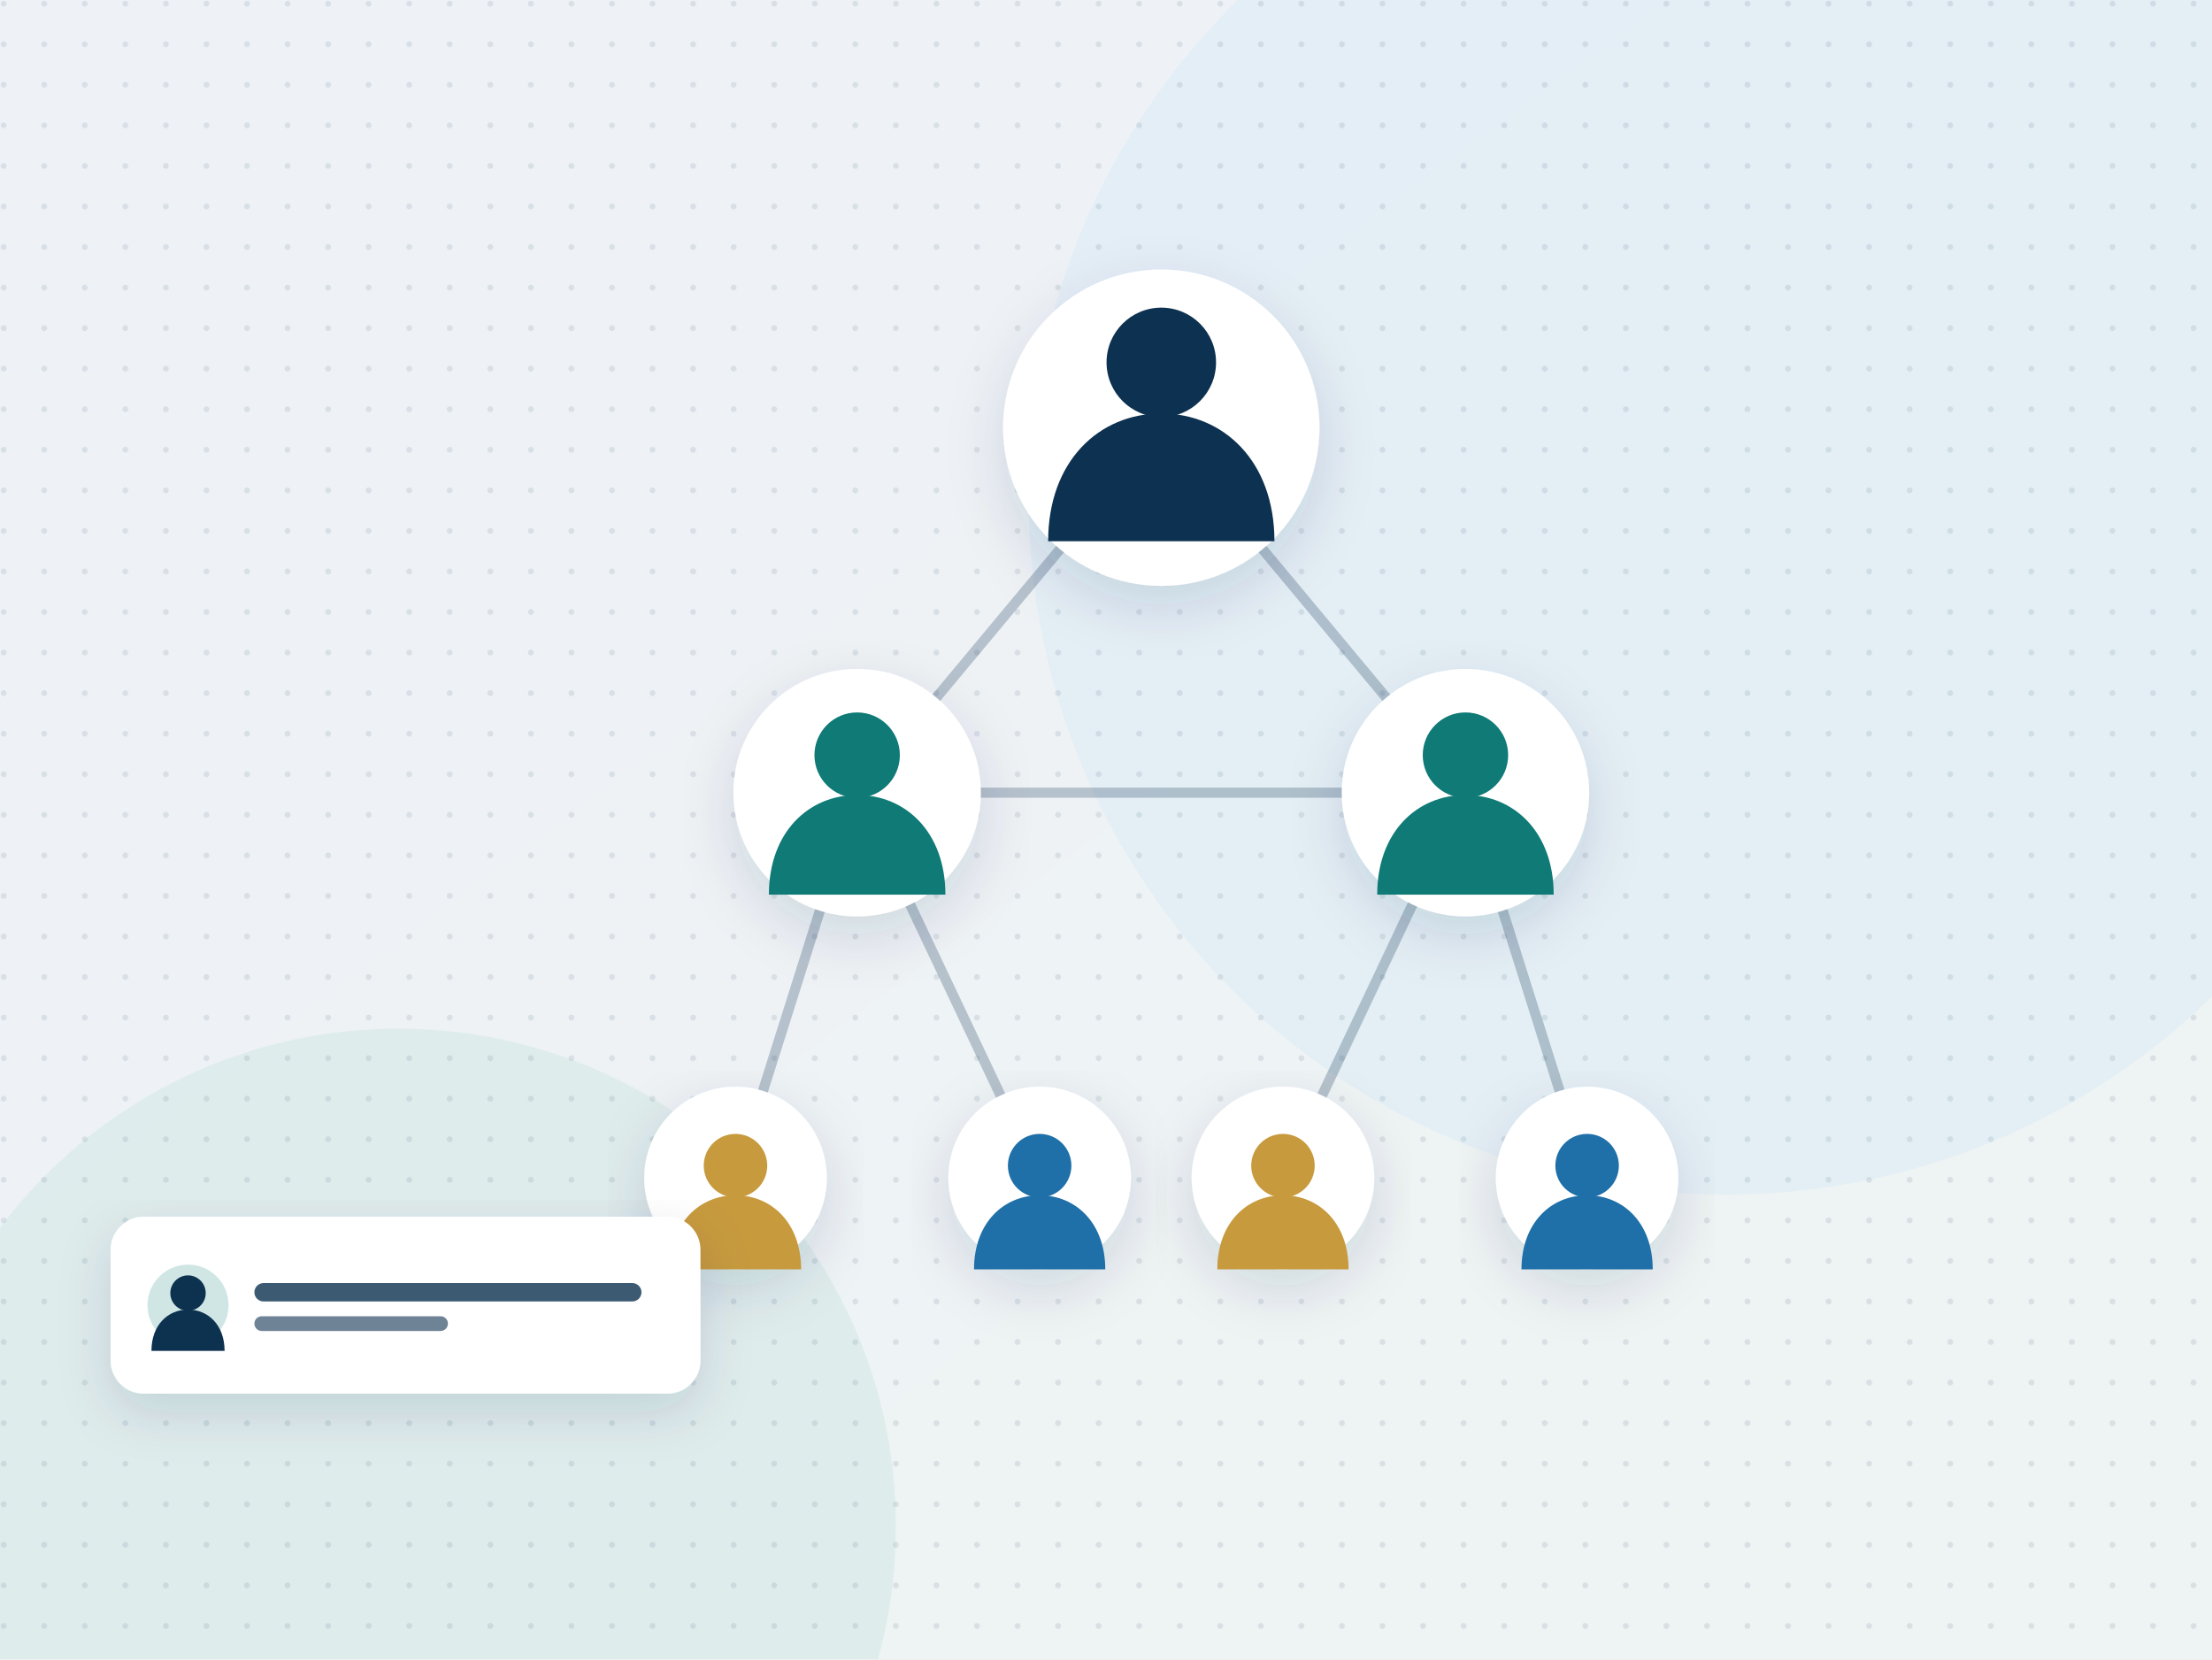
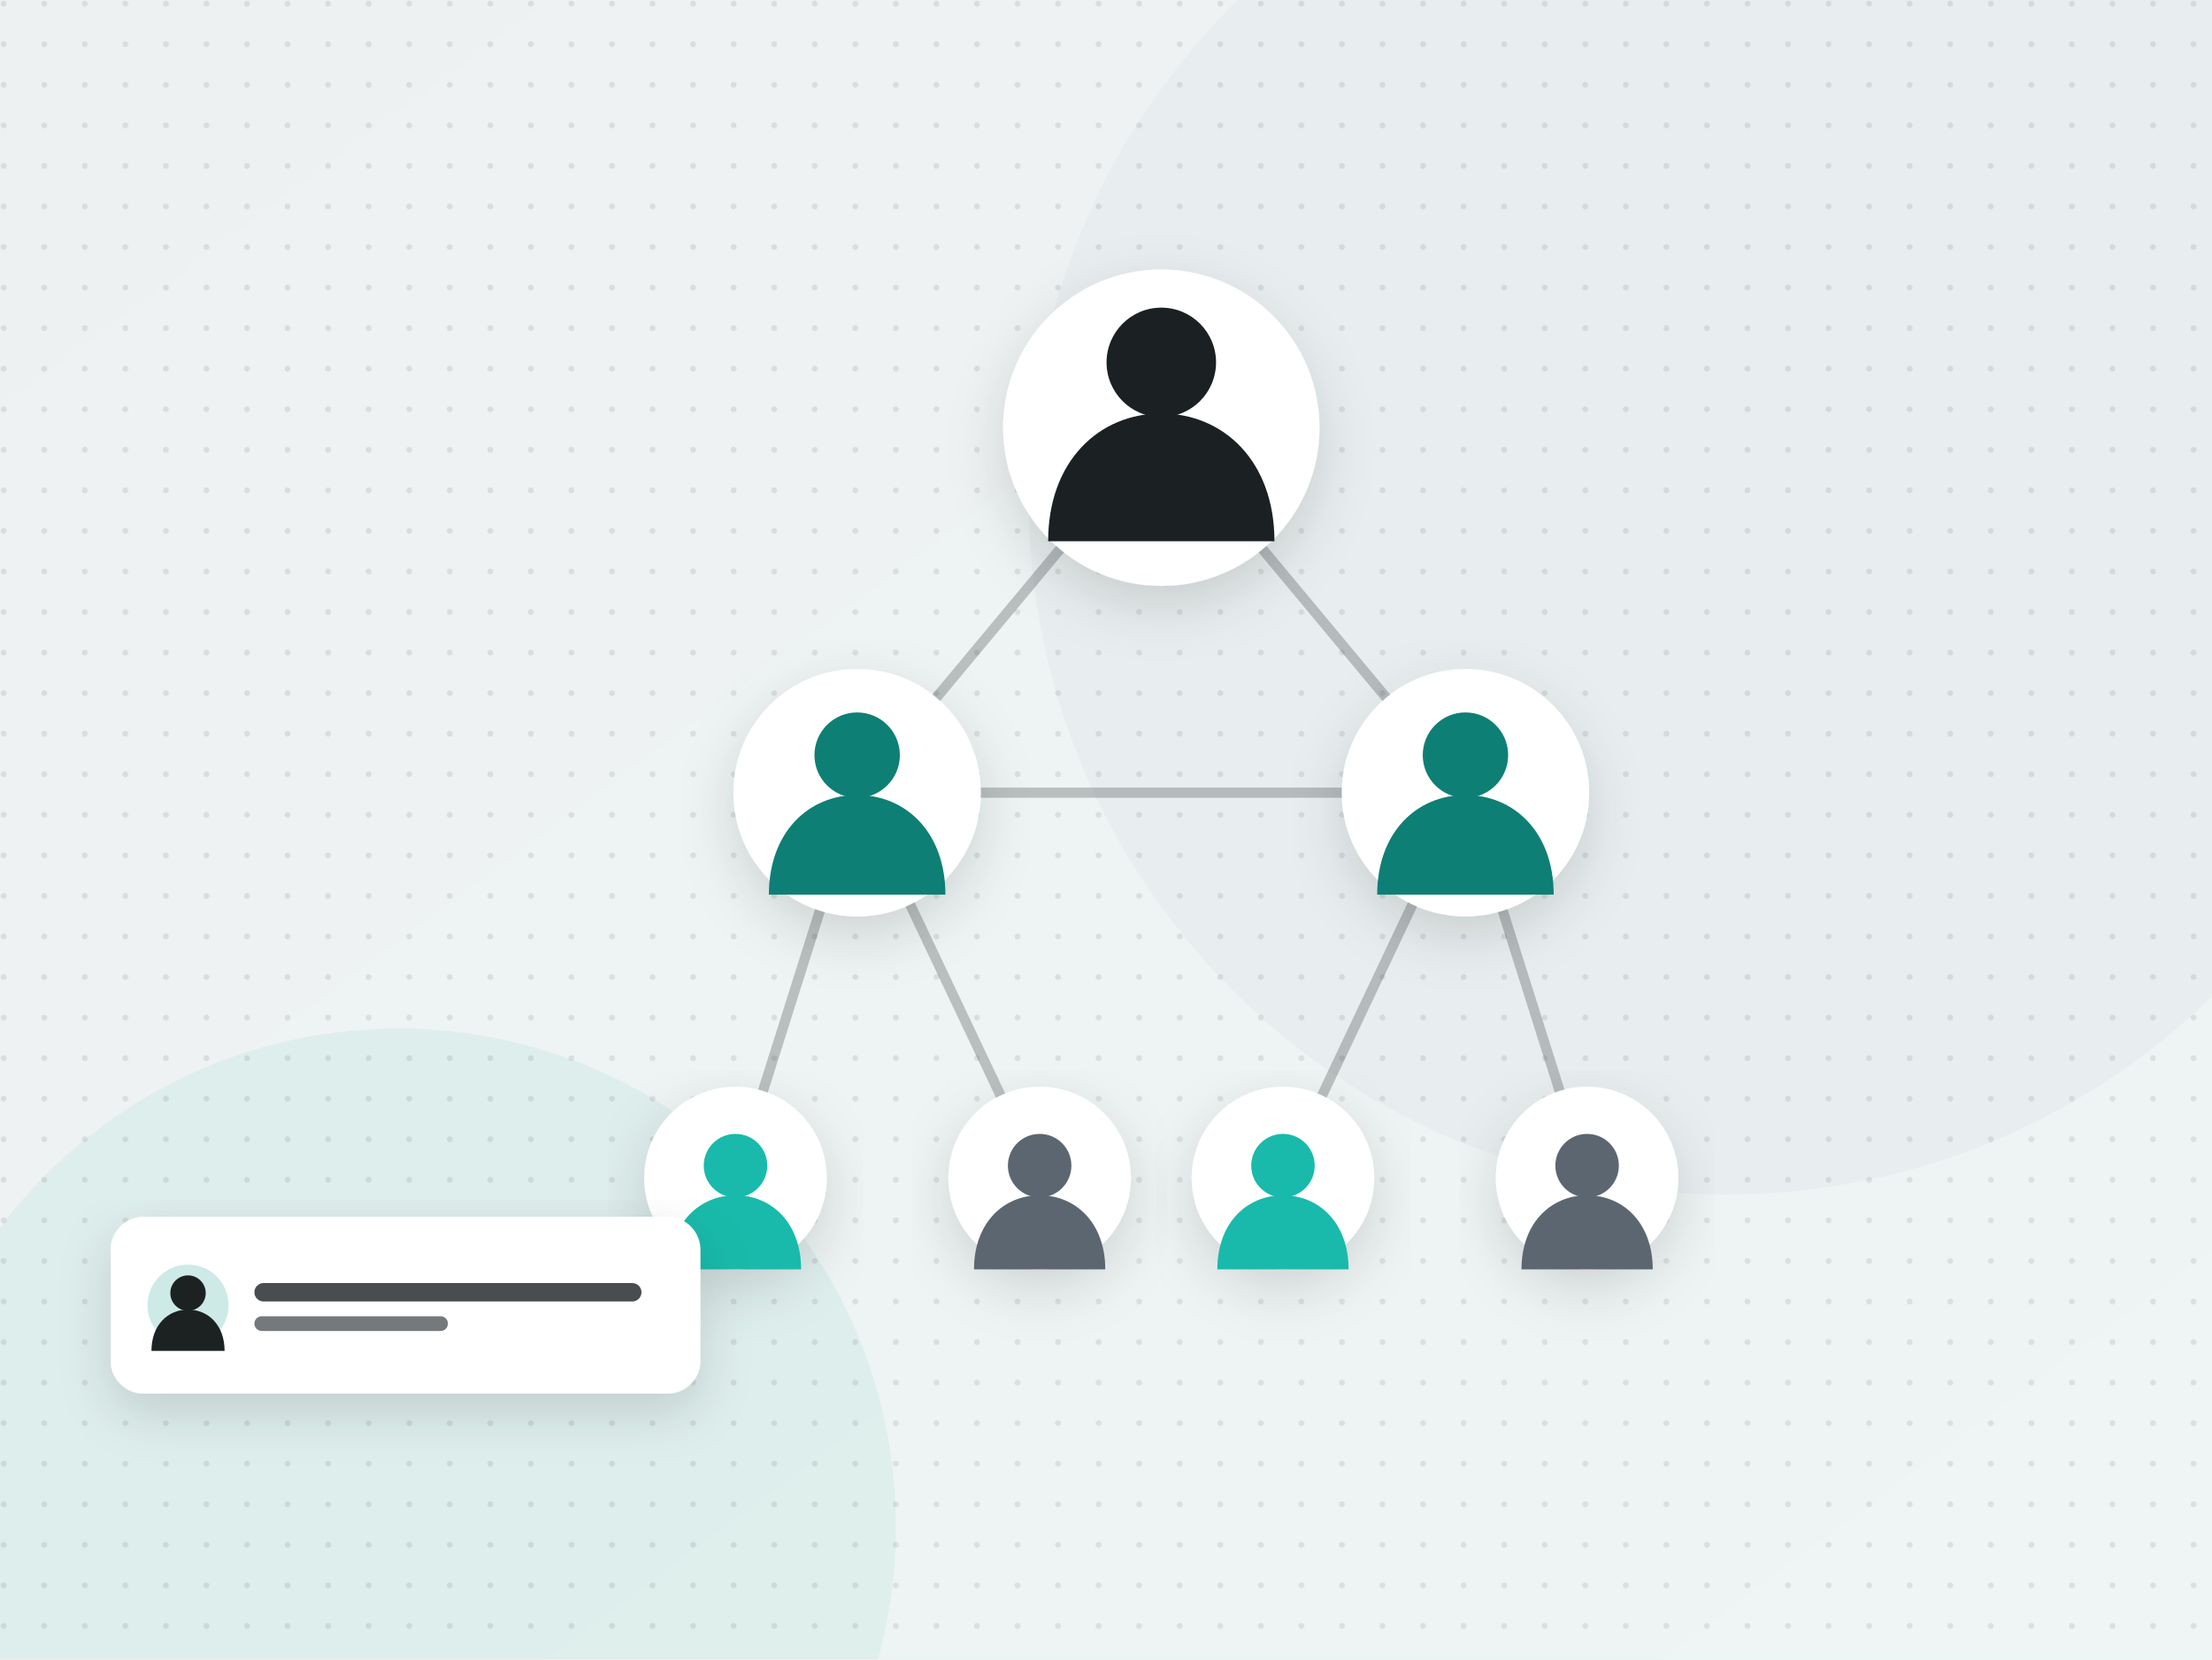
<svg xmlns="http://www.w3.org/2000/svg" viewBox="0 0 1200 900" preserveAspectRatio="xMidYMid slice" role="img">
  <defs>
    <linearGradient id="bg" x1="0" y1="0" x2="1" y2="1">
-       <stop offset="0" stop-color="#eef2f7" />
-       <stop offset="1" stop-color="#eef3f3" />
+       <stop offset="0" stop-color="#eef1f2" />
+       <stop offset="1" stop-color="#eef5f4" />
    </linearGradient>
    <linearGradient id="tg" x1="0" y1="0" x2="1" y2="1">
-       <stop offset="0" stop-color="#1b9a94" />
-       <stop offset="1" stop-color="#0f7a76" />
+       <stop offset="0" stop-color="#19baab" />
+       <stop offset="1" stop-color="#0e7f75" />
    </linearGradient>
    <linearGradient id="ng" x1="0" y1="0" x2="1" y2="1">
-       <stop offset="0" stop-color="#1d4a72" />
-       <stop offset="1" stop-color="#0d3150" />
+       <stop offset="0" stop-color="#30373b" />
+       <stop offset="1" stop-color="#1b2023" />
    </linearGradient>
    <linearGradient id="gg" x1="0" y1="0" x2="1" y2="1">
-       <stop offset="0" stop-color="#e2bd6c" />
-       <stop offset="1" stop-color="#c79a3e" />
+       <stop offset="0" stop-color="#6fd6cc" />
+       <stop offset="1" stop-color="#19baab" />
    </linearGradient>
    <pattern id="dots" width="22" height="22" patternUnits="userSpaceOnUse">
-       <circle cx="2" cy="2" r="1.6" fill="#0d3150" opacity=".14" />
+       <circle cx="2" cy="2" r="1.6" fill="#1b2023" opacity=".14" />
    </pattern>
    <filter id="sh" x="-20%" y="-20%" width="140%" height="160%">
-       <feDropShadow dx="0" dy="10" stdDeviation="14" flood-color="#0d3150" flood-opacity=".14" />
+       <feDropShadow dx="0" dy="10" stdDeviation="14" flood-color="#1b2023" flood-opacity=".14" />
    </filter>
  </defs>
  <rect width="1200" height="900" fill="url(#bg)" />
-   <circle cx="936" cy="270" r="378" fill="#dcebf6" opacity=".55" />
-   <circle cx="216" cy="828" r="270" fill="#cfe6e4" opacity=".5" />
+   <circle cx="936" cy="270" r="378" fill="#e4e9eb" opacity=".55" />
+   <circle cx="216" cy="828" r="270" fill="#cdeae6" opacity=".5" />
  <rect width="1200" height="900" fill="url(#dots)" opacity=".7" />
  <g transform="translate(300 100) scale(1.1)">
-     <line x1="300" y1="120" x2="150" y2="300" stroke="#0d3150" stroke-width="5" opacity=".25" />
-     <line x1="300" y1="120" x2="450" y2="300" stroke="#0d3150" stroke-width="5" opacity=".25" />
-     <line x1="150" y1="300" x2="90" y2="490" stroke="#0d3150" stroke-width="5" opacity=".25" />
-     <line x1="150" y1="300" x2="240" y2="490" stroke="#0d3150" stroke-width="5" opacity=".25" />
-     <line x1="450" y1="300" x2="360" y2="490" stroke="#0d3150" stroke-width="5" opacity=".25" />
-     <line x1="450" y1="300" x2="510" y2="490" stroke="#0d3150" stroke-width="5" opacity=".25" />
-     <line x1="150" y1="300" x2="450" y2="300" stroke="#0d3150" stroke-width="5" opacity=".25" />
+     <line x1="300" y1="120" x2="150" y2="300" stroke="#1b2023" stroke-width="5" opacity=".25" />
+     <line x1="300" y1="120" x2="450" y2="300" stroke="#1b2023" stroke-width="5" opacity=".25" />
+     <line x1="150" y1="300" x2="90" y2="490" stroke="#1b2023" stroke-width="5" opacity=".25" />
+     <line x1="150" y1="300" x2="240" y2="490" stroke="#1b2023" stroke-width="5" opacity=".25" />
+     <line x1="450" y1="300" x2="360" y2="490" stroke="#1b2023" stroke-width="5" opacity=".25" />
+     <line x1="450" y1="300" x2="510" y2="490" stroke="#1b2023" stroke-width="5" opacity=".25" />
+     <line x1="150" y1="300" x2="450" y2="300" stroke="#1b2023" stroke-width="5" opacity=".25" />
    <circle cx="300" cy="120" r="78" fill="#fff" filter="url(#sh)" />
    <g transform="translate(300 140.0) scale(0.9)">
-       <circle cx="0" cy="-58" r="30" fill="#0d3150" />
-       <path d="M-62 40c0-44 28-70 62-70s62 26 62 70z" fill="#0d3150" />
+       <circle cx="0" cy="-58" r="30" fill="#1b2023" />
+       <path d="M-62 40c0-44 28-70 62-70s62 26 62 70z" fill="#1b2023" />
    </g>
    <circle cx="150" cy="300" r="61" fill="#fff" filter="url(#sh)" />
    <g transform="translate(150 322.2) scale(0.702)">
-       <circle cx="0" cy="-58" r="30" fill="#0f7a76" />
-       <path d="M-62 40c0-44 28-70 62-70s62 26 62 70z" fill="#0f7a76" />
+       <circle cx="0" cy="-58" r="30" fill="#0e7f75" />
+       <path d="M-62 40c0-44 28-70 62-70s62 26 62 70z" fill="#0e7f75" />
    </g>
    <circle cx="450" cy="300" r="61" fill="#fff" filter="url(#sh)" />
    <g transform="translate(450 322.2) scale(0.702)">
-       <circle cx="0" cy="-58" r="30" fill="#0f7a76" />
-       <path d="M-62 40c0-44 28-70 62-70s62 26 62 70z" fill="#0f7a76" />
+       <circle cx="0" cy="-58" r="30" fill="#0e7f75" />
+       <path d="M-62 40c0-44 28-70 62-70s62 26 62 70z" fill="#0e7f75" />
    </g>
    <circle cx="90" cy="490" r="45" fill="#fff" filter="url(#sh)" />
    <g transform="translate(90 514.2) scale(0.522)">
-       <circle cx="0" cy="-58" r="30" fill="#c79a3e" />
-       <path d="M-62 40c0-44 28-70 62-70s62 26 62 70z" fill="#c79a3e" />
+       <circle cx="0" cy="-58" r="30" fill="#19baab" />
+       <path d="M-62 40c0-44 28-70 62-70s62 26 62 70z" fill="#19baab" />
    </g>
    <circle cx="240" cy="490" r="45" fill="#fff" filter="url(#sh)" />
    <g transform="translate(240 514.2) scale(0.522)">
-       <circle cx="0" cy="-58" r="30" fill="#1f6fa8" />
-       <path d="M-62 40c0-44 28-70 62-70s62 26 62 70z" fill="#1f6fa8" />
+       <circle cx="0" cy="-58" r="30" fill="#5b6670" />
+       <path d="M-62 40c0-44 28-70 62-70s62 26 62 70z" fill="#5b6670" />
    </g>
    <circle cx="360" cy="490" r="45" fill="#fff" filter="url(#sh)" />
    <g transform="translate(360 514.2) scale(0.522)">
-       <circle cx="0" cy="-58" r="30" fill="#c79a3e" />
-       <path d="M-62 40c0-44 28-70 62-70s62 26 62 70z" fill="#c79a3e" />
+       <circle cx="0" cy="-58" r="30" fill="#19baab" />
+       <path d="M-62 40c0-44 28-70 62-70s62 26 62 70z" fill="#19baab" />
    </g>
    <circle cx="510" cy="490" r="45" fill="#fff" filter="url(#sh)" />
    <g transform="translate(510 514.2) scale(0.522)">
-       <circle cx="0" cy="-58" r="30" fill="#1f6fa8" />
-       <path d="M-62 40c0-44 28-70 62-70s62 26 62 70z" fill="#1f6fa8" />
+       <circle cx="0" cy="-58" r="30" fill="#5b6670" />
+       <path d="M-62 40c0-44 28-70 62-70s62 26 62 70z" fill="#5b6670" />
    </g>
  </g>
  <g transform="translate(60 660)" filter="url(#sh)">
    <rect width="320" height="96" rx="18" fill="#ffffff" />
-     <circle cx="42" cy="48.0" r="22" fill="#cfe6e4" />
+     <circle cx="42" cy="48.0" r="22" fill="#cdeae6" />
    <g transform="translate(42 60.0) scale(0.32)">
-       <circle cx="0" cy="-58" r="30" fill="#0d3150" />
-       <path d="M-62 40c0-44 28-70 62-70s62 26 62 70z" fill="#0d3150" />
+       <circle cx="0" cy="-58" r="30" fill="#1b2023" />
+       <path d="M-62 40c0-44 28-70 62-70s62 26 62 70z" fill="#1b2023" />
    </g>
-     <rect x="78" y="36.0" width="210" height="10" rx="5" fill="#0d3150" opacity=".8" />
-     <rect x="78" y="54.0" width="105" height="8" rx="4" fill="#0d3150" opacity=".6" />
+     <rect x="78" y="36.0" width="210" height="10" rx="5" fill="#1b2023" opacity=".8" />
+     <rect x="78" y="54.0" width="105" height="8" rx="4" fill="#1b2023" opacity=".6" />
  </g>
</svg>
